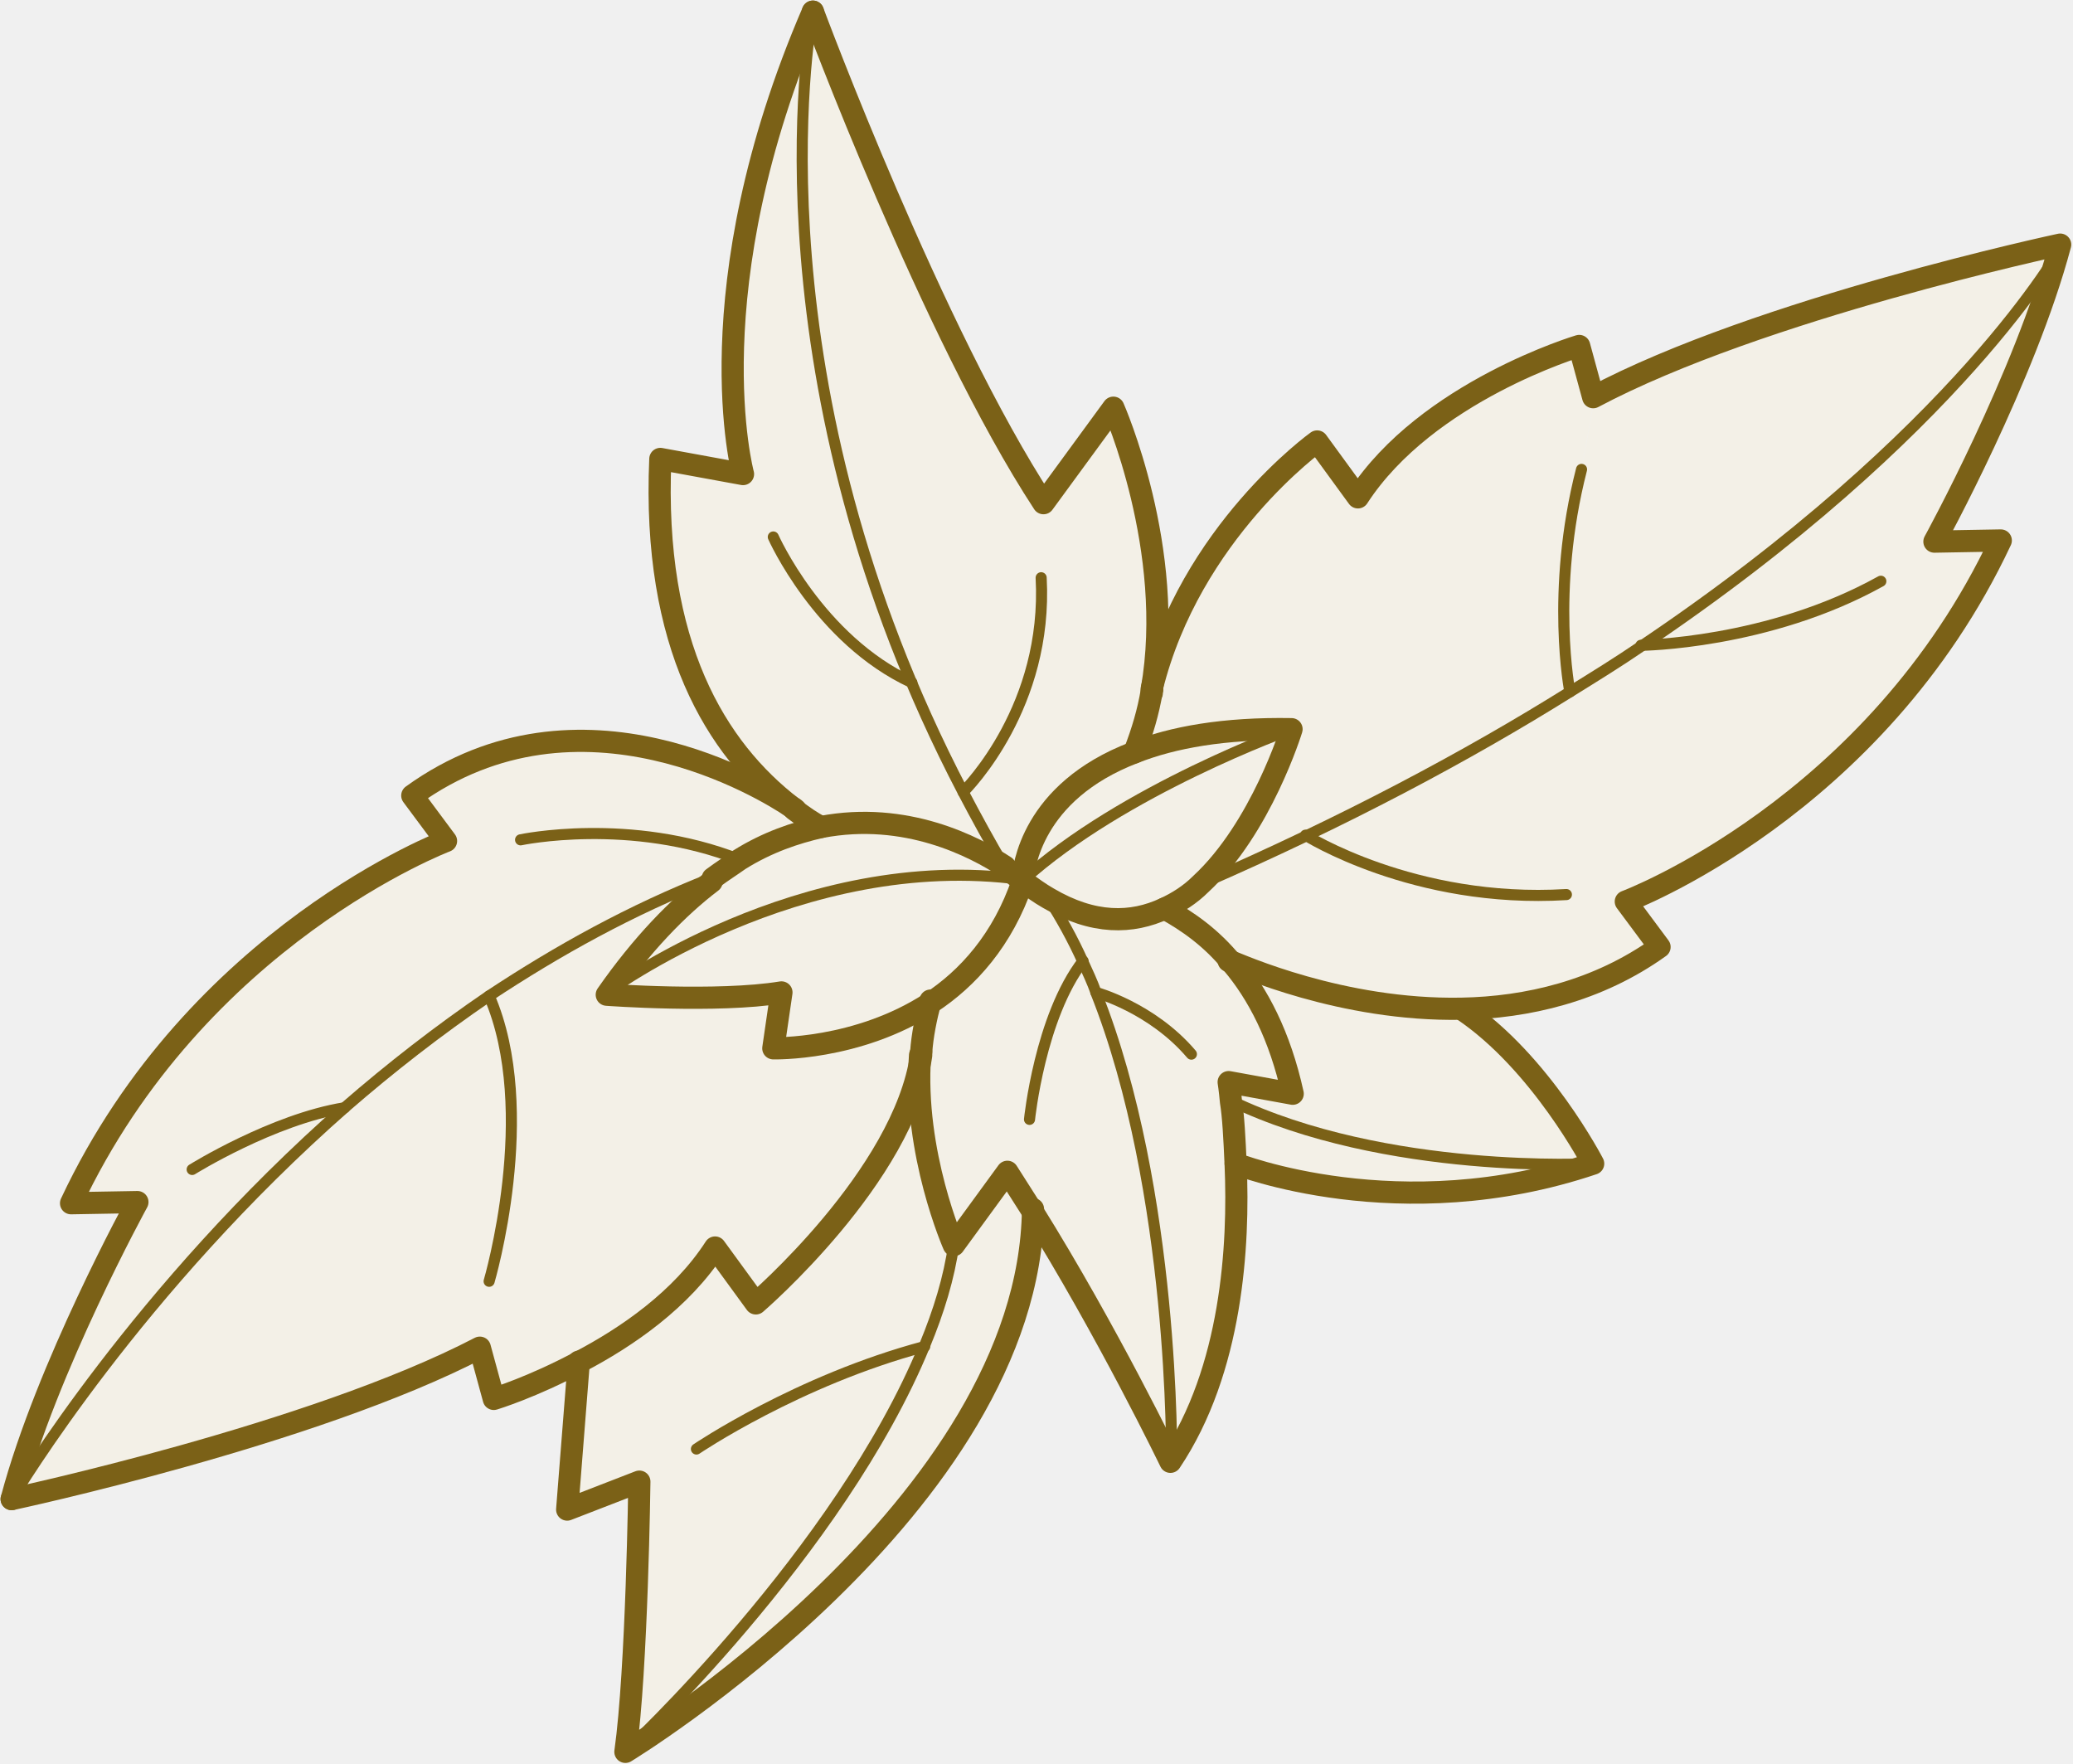
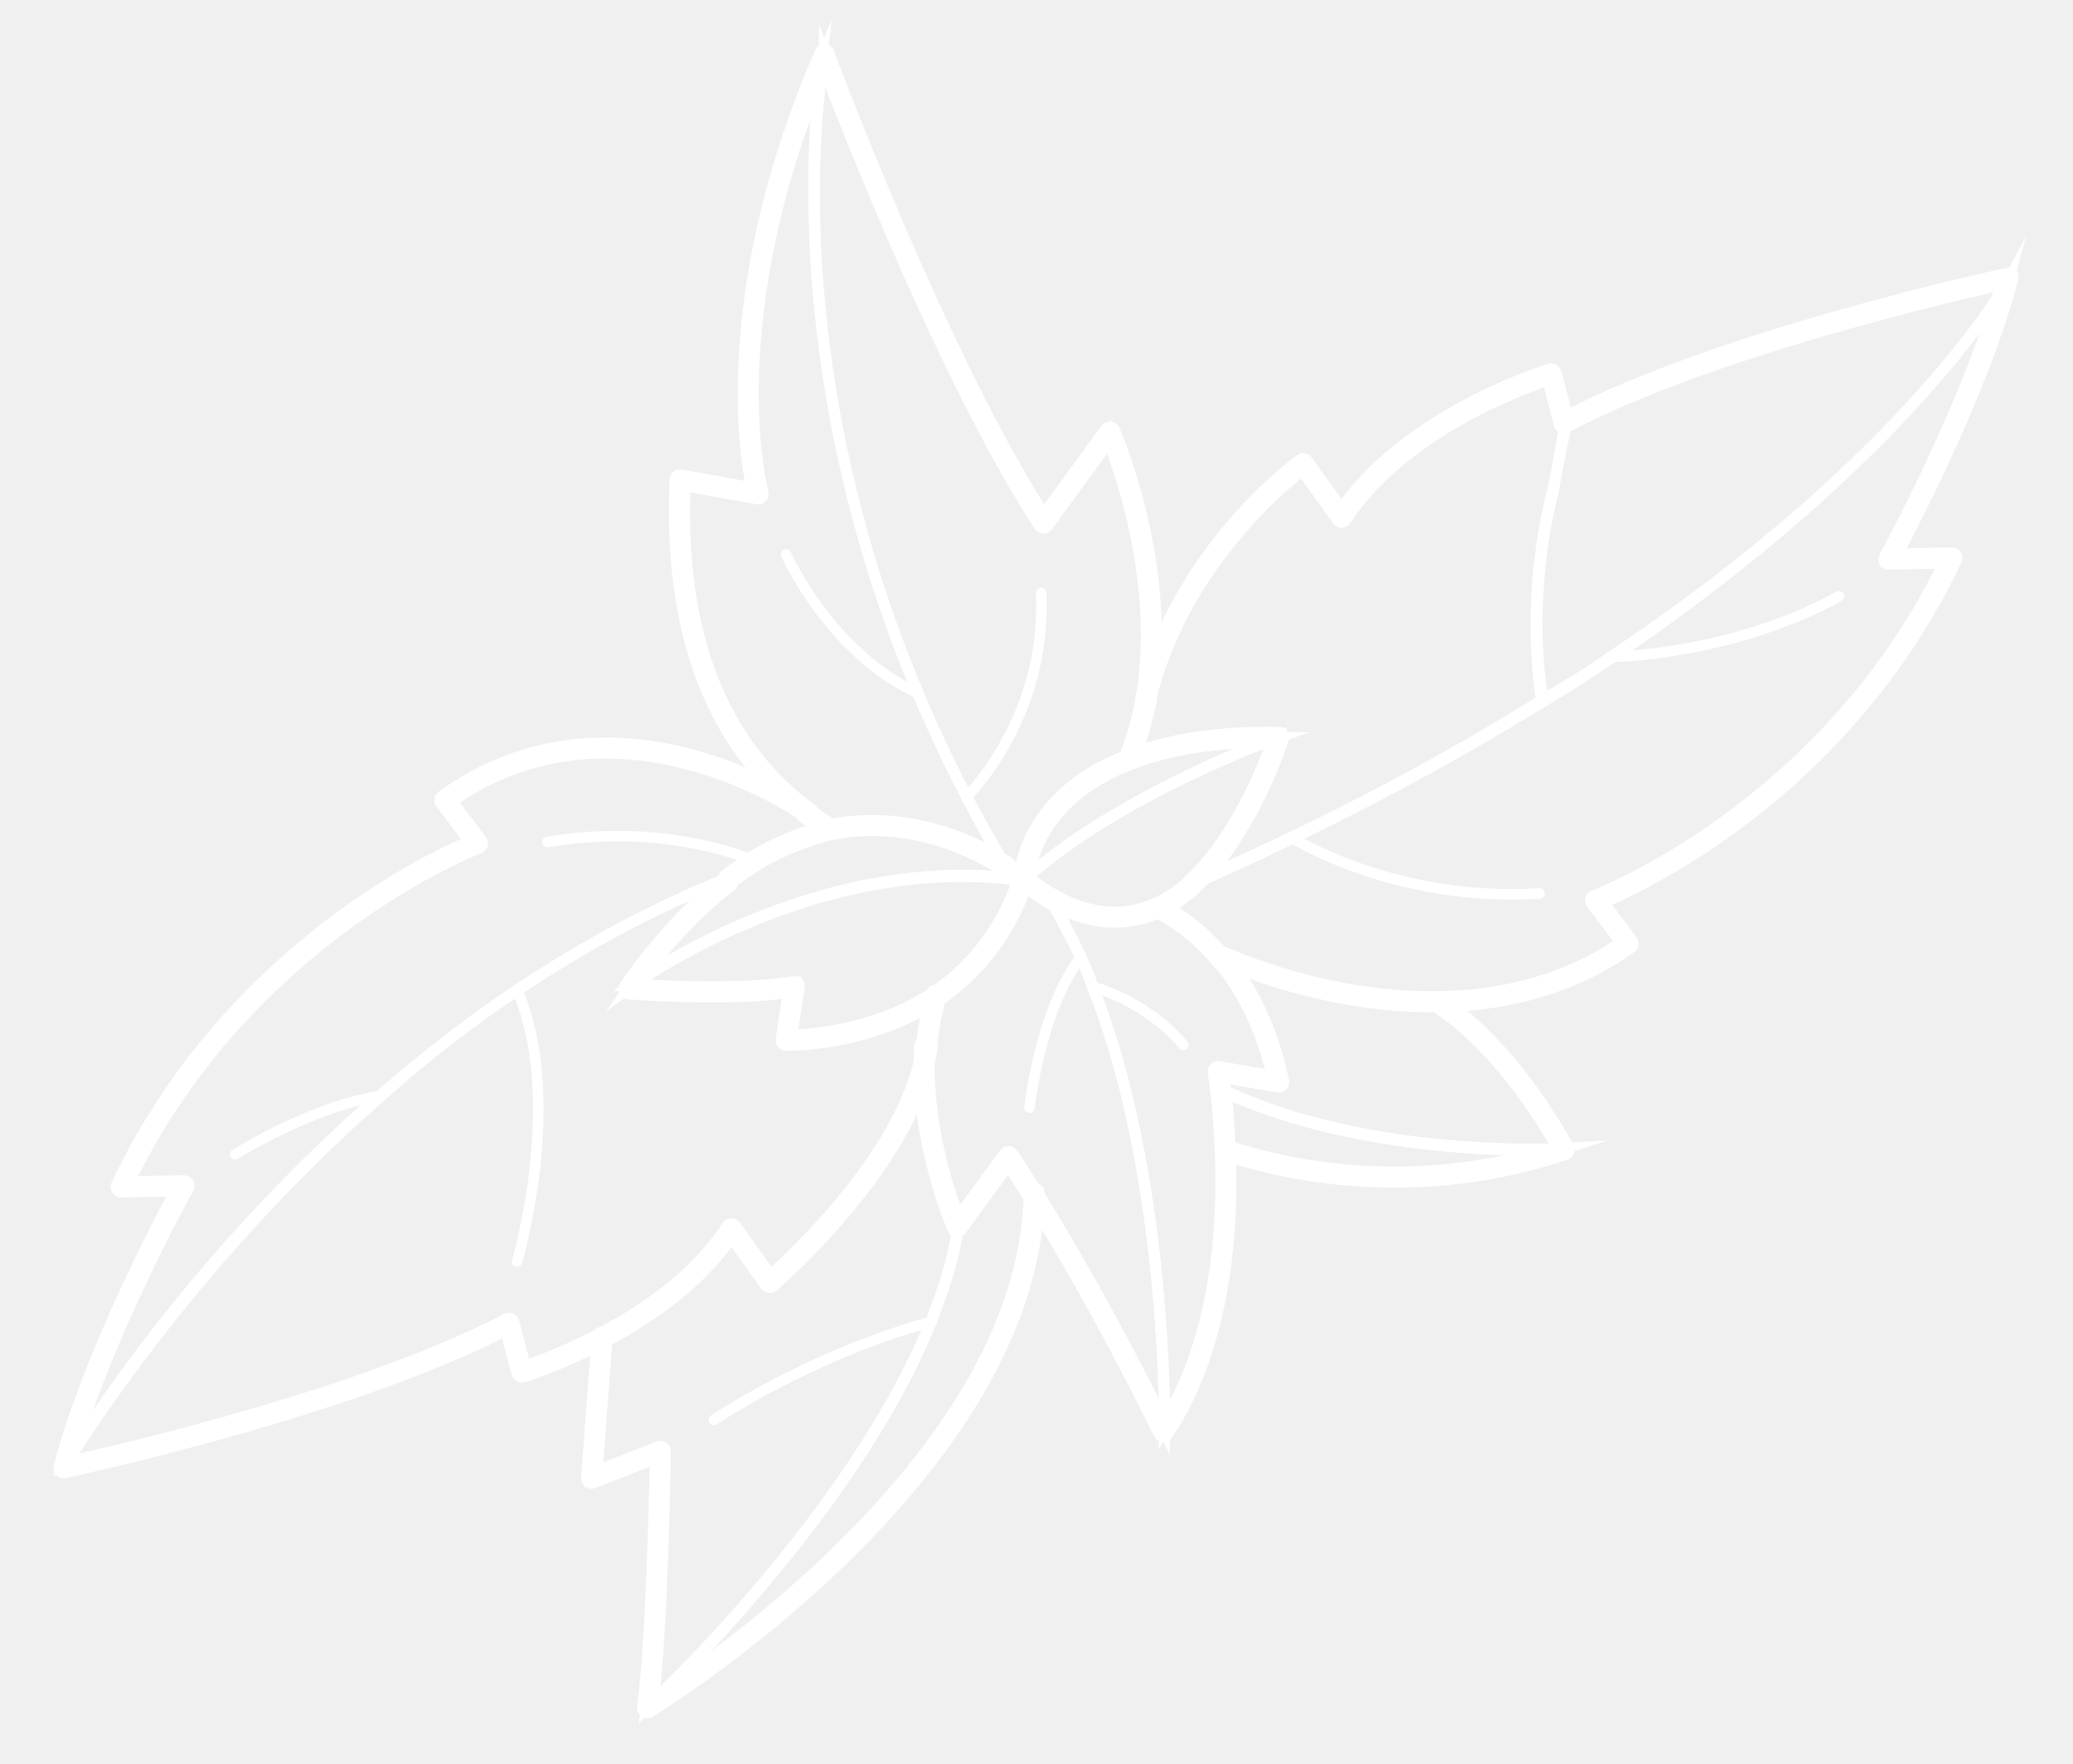
- <svg xmlns="http://www.w3.org/2000/svg" version="1.1" x="0px" y="0px" viewBox="0 0 178 151.4" style="enable-background:new 0 0 178 151.4;" xml:space="preserve">
+ <svg xmlns="http://www.w3.org/2000/svg" version="1.1" id="圖層_1" x="0px" y="0px" viewBox="0 0 178 151.4" style="enable-background:new 0 0 178 151.4;" xml:space="preserve">
  <style type="text/css">
- 	.st0{fill:#F3F0E7;}
- 	.st1{clip-path:url(#SVGID_00000146459945557368981900000010169403072695239066_);}
- 	.st2{fill:none;stroke:#7B6117;stroke-width:3.775;stroke-linecap:round;stroke-linejoin:round;stroke-miterlimit:10;}
- 	.st3{fill:#599942;}
- 	.st4{fill:#FF494B;}
- 	.st5{fill:none;stroke:#7B6117;stroke-width:0.952;stroke-linecap:round;stroke-linejoin:round;stroke-miterlimit:10;}
- 	.st6{fill:none;stroke:#7B6117;stroke-width:1.903;stroke-linecap:round;stroke-linejoin:round;stroke-miterlimit:10;}
- 	.st7{fill:#FF7D1D;}
- 	.st8{fill:#FFBF29;}
- 	.st9{fill:none;stroke:#7B6117;stroke-width:0.952;stroke-miterlimit:10;}
- 	.st10{fill:none;stroke:#7B6117;stroke-width:1.903;stroke-miterlimit:10;}
+ 	.st0{fill:none;stroke:#FFFFFF;stroke-width:0.949;stroke-miterlimit:10;}
+ 	.st1{fill:none;stroke:#FFFFFF;stroke-width:1.806;stroke-linecap:round;stroke-linejoin:round;stroke-miterlimit:10;}
+ 	.st2{fill:none;stroke:#FFFFFF;stroke-width:0.903;stroke-linecap:round;stroke-linejoin:round;stroke-miterlimit:10;}
</style>
  <g id="BACKGROUND">
</g>
  <g id="OBJECTS">
    <g>
      <g>
-         <path class="st0" d="M140.9,55.4C168.4,37,177,21.2,177,21.2c-3,11.3-10.8,25.5-10.8,25.5l5.7-0.1c-10.8,23-32.2,31-32.2,31     l2.9,3.9c-5.3,3.8-11.4,5.2-17,5.3c-10.3,0.2-19.1-3.8-19.9-4.1c0,0-0.1,0-0.1,0C104,80.5,102,79,100,78c1.1-0.5,2.2-1.3,3.1-2.1     l0,0c12.4-5.4,22.9-11,31.7-16.5C136.9,58,139,56.7,140.9,55.4z" />
-         <path class="st0" d="M136.9,34.3c14.3-7.6,40.1-13.1,40.1-13.1s-8.7,15.9-36.1,34.3c-1.9,1.3-4,2.6-6.1,3.9c0,0-1.7-8.6,1-19.1     L136.9,34.3z" />
-         <path class="st0" d="M135.7,29.8l1.2,4.4l-1.1,6c-2.7,10.6-1,19.1-1,19.1c-8.8,5.5-19.3,11.1-31.7,16.5     c5.2-4.7,7.8-13.3,7.8-13.3c-5.8-0.1-10.2,0.8-13.5,2c0.7-1.7,1.2-3.5,1.5-5.3c0-0.1,0.1-0.1,0-0.2c3.3-13.4,14.2-21.2,14.2-21.2     l3.5,4.8C122.6,33.7,135.7,29.8,135.7,29.8z" />
-         <path class="st0" d="M125.6,86.8c6.6,4.5,11.2,13.2,11.2,13.2s-17.8,1-31.1-5.4c-0.1-1.1-0.2-1.7-0.2-1.7l5.5,1     c-1.1-4.9-3-8.5-5.2-11.2C106.5,83,115.4,87,125.6,86.8z" />
-         <path class="st0" d="M82.7,68C64.4,33,69.4,2.9,69.8,1c0-0.1,0-0.1,0-0.1s10.3,27.7,19.8,42.2l6-8.2c0,0,5.4,12.2,3.3,24.2     c0,0.1,0,0.1,0,0.2c-0.3,1.8-0.8,3.5-1.5,5.3l0,0c-8.8,3.4-9.5,10.1-9.6,10.9c0,0,0,0-0.1,0c-0.2-0.2-0.7-0.5-1.4-1.1l0,0     C85,72.3,83.8,70.1,82.7,68z" />
-         <path class="st0" d="M105.7,94.5c13.3,6.4,31.1,5.4,31.1,5.4c-16.6,5.5-30.7,0-30.7,0l0,0C106,97.6,105.8,95.8,105.7,94.5z" />
-         <path class="st0" d="M110.9,62.6c0,0-14.5,5.2-23.1,13c0.1-0.9,0.7-7.5,9.6-10.9l0,0C100.7,63.3,105.1,62.5,110.9,62.6z" />
-         <path class="st0" d="M87.8,75.5c8.6-7.7,23.1-13,23.1-13s-2.6,8.5-7.8,13.3l0,0c-0.9,0.9-2,1.6-3.1,2.1c-2.8,1.3-6.1,1.4-10-0.9     C89.3,76.7,88.6,76.2,87.8,75.5C87.8,75.6,87.8,75.6,87.8,75.5z" />
-         <path class="st0" d="M105.7,94.5c0.2,1.2,0.3,3.1,0.4,5.4c0.3,6.9-0.3,17.6-5.6,25.5c0,0,0.3-23.1-6.5-40.2     c-0.3-0.9-0.7-1.7-1.1-2.6c-0.9-2-1.9-3.8-3-5.5c3.9,2.3,7.2,2.2,10,0.9c2,1.1,4,2.5,5.8,4.7c0,0,0,0,0.1,0     c2.2,2.6,4.1,6.2,5.2,11.2l-5.5-1C105.5,92.9,105.6,93.5,105.7,94.5z" />
-         <path class="st0" d="M93,82.6c0.4,0.8,0.8,1.7,1.1,2.6c6.8,17.1,6.5,40.2,6.5,40.2s-5.4-11.2-11.9-21.6c-0.7-1.1-1.4-2.2-2.1-3.3     l-4.6,6.3c0,0-3.5-7.9-2.9-16.3c0-0.1,0-0.2,0-0.3c0.1-1.4,0.4-2.9,0.8-4.4c3.2-2.1,6.2-5.4,7.9-10.4c0.8,0.6,1.5,1.1,2.2,1.5     C91.1,78.8,92.1,80.6,93,82.6z" />
-         <path class="st0" d="M87.7,75.5C87.8,75.6,87.8,75.6,87.7,75.5c-1.6,5.1-4.6,8.3-7.8,10.4c-6.3,4.1-13.5,3.9-13.5,3.9l0.7-4.8     c-5.5,0.9-15,0.2-15,0.2S68.8,72.9,87.7,75.5z" />
-         <path class="st0" d="M82.7,68c1.1,2.1,2.3,4.3,3.6,6.5c-2.7-1.8-8.6-4.9-15.8-3.4c-0.8-0.4-1.5-0.9-2.3-1.5c0,0-0.1-0.1-0.3-0.2     c-6.5-5-12-13.9-11.3-29.9l7.1,1.3c0,0-4.3-15.8,6-39.7C69.4,2.9,64.4,33,82.7,68z" />
-         <path class="st0" d="M86.3,74.5c0.7,0.5,1.2,0.9,1.4,1.1c-18.9-2.6-35.6,9.7-35.6,9.7c3-4.3,6.1-7.5,9-9.7l0,0     c0.8-0.6,1.6-1.1,2.3-1.6c2.4-1.5,4.8-2.3,7-2.8C77.8,69.6,83.7,72.7,86.3,74.5L86.3,74.5z" />
-         <path class="st0" d="M79.4,115.6c1.2-2.9,2.1-5.8,2.5-8.7l4.6-6.3c0.7,1.1,1.4,2.2,2.1,3.3c-0.2,25.5-35,46.6-35,46.6     S72.2,133.3,79.4,115.6z" />
-         <path class="st0" d="M42,85.5c5.9-3.9,12.2-7.4,19.1-10.1c-2.9,2.2-6,5.4-9,9.7c0,0,9.6,0.8,15-0.2l-0.7,4.8     c0,0,7.2,0.3,13.5-3.9c-0.4,1.4-0.7,2.9-0.8,4.4c0,0.1,0,0.2,0,0.3c-1.5,10.4-14.2,21.3-14.2,21.3l-3.5-4.8     c-2.9,4.5-7.6,7.7-11.6,9.8c-4.1,2.2-7.4,3.2-7.4,3.2l-1.2-4.4C26.8,123.2,1,128.7,1,128.7s0,0,0,0c0.4-0.7,10.8-18,28.7-33.6     C33.5,91.7,37.6,88.5,42,85.5z" />
-         <path class="st0" d="M29.7,95c-18,15.6-28.3,32.9-28.7,33.6c3-11.3,10.8-25.5,10.8-25.5l-5.7,0.1c10.8-23,32.2-31.1,32.2-31.1     l-2.9-3.9c14.4-10.4,30.4-0.5,32.6,1c0.2,0.1,0.3,0.2,0.3,0.2c0.8,0.6,1.5,1.1,2.3,1.5c-2.2,0.5-4.6,1.3-7,2.8     c-0.8,0.5-1.5,1-2.3,1.6l0,0c-6.9,2.7-13.3,6.2-19.1,10.1C37.6,88.5,33.5,91.7,29.7,95z" />
-         <path class="st0" d="M79.4,115.6c-7.2,17.7-25.7,34.9-25.7,34.9c1.1-7.1,1.2-23.2,1.2-23.2l-6.2,2.4l1-12.7l0,0     c4-2.1,8.7-5.3,11.6-9.8l3.5,4.8c0,0,12.7-10.9,14.2-21.3c-0.7,8.4,2.9,16.3,2.9,16.3C81.5,109.7,80.6,112.6,79.4,115.6z" />
+         <path class="st0" d="M138.3,56.4C164.4,39,172.5,24,172.5,24c-2.8,10.7-10.3,24.2-10.3,24.2l5.4-0.1     c-10.3,21.8-30.6,29.4-30.6,29.4l2.8,3.7c-5,3.6-10.8,4.9-16.1,5c-9.8,0.2-18.1-3.6-18.9-3.9h-0.1c-1.5-2.1-3.4-3.5-5.3-4.5     c1-0.5,2.1-1.2,2.9-2l0,0c11.8-5.1,21.7-10.4,30.1-15.7C134.5,58.9,136.5,57.7,138.3,56.4z" />
+         <path class="st0" d="M134.5,36.4C148,29.2,172.5,24,172.5,24s-8.3,15.1-34.3,32.6c-1.8,1.2-3.8,2.5-5.8,3.7c0,0-1.6-8.2,0.9-18.1     L134.5,36.4z" />
+         <path class="st0" d="M133.3,32.1l1.1,4.2l-1,5.7c-2.6,10.1-0.9,18.1-0.9,18.1c-8.4,5.2-18.3,10.5-30.1,15.7     c4.9-4.5,7.4-12.6,7.4-12.6c-5.5-0.1-9.7,0.8-12.8,1.9c0.7-1.6,1.1-3.3,1.4-5c0-0.1,0.1-0.1,0-0.2c3.1-12.7,13.5-20.1,13.5-20.1     l3.3,4.6C120.9,35.8,133.3,32.1,133.3,32.1z" />
+         <path class="st0" d="M123.7,86.2c6.3,4.3,10.6,12.5,10.6,12.5s-16.9,0.9-29.5-5.1c-0.1-1-0.2-1.6-0.2-1.6l5.2,0.9     c-1-4.7-2.8-8.1-4.9-10.6C105.6,82.6,114.1,86.4,123.7,86.2z" />
+         <path class="st0" d="M83,68.4C65.7,35.2,70.4,6.6,70.8,4.8c0-0.1,0-0.1,0-0.1S80.6,31,89.6,44.8l5.7-7.8c0,0,5.1,11.6,3.1,23     c0,0.1,0,0.1,0,0.2c-0.3,1.7-0.8,3.3-1.4,5l0,0c-8.4,3.2-9,9.6-9.1,10.3c0,0,0,0-0.1,0c-0.2-0.2-0.7-0.5-1.3-1l0,0     C85.2,72.5,84.1,70.4,83,68.4z" />
+         <path class="st0" d="M104.9,93.5c12.6,6.1,29.5,5.1,29.5,5.1c-15.8,5.2-29.1,0-29.1,0l0,0C105.1,96.5,104.9,94.8,104.9,93.5z" />
+         <path class="st0" d="M109.8,63.3c0,0-13.8,4.9-21.9,12.3c0.1-0.9,0.7-7.1,9.1-10.3l0,0C100.1,63.9,104.3,63.2,109.8,63.3z" />
+         <path class="st0" d="M87.9,75.5c8.2-7.3,21.9-12.3,21.9-12.3s-2.5,8.1-7.4,12.6l0,0c-0.9,0.9-1.9,1.5-2.9,2     c-2.7,1.2-5.8,1.3-9.5-0.9C89.3,76.6,88.6,76.2,87.9,75.5C87.9,75.6,87.9,75.6,87.9,75.5z" />
+         <path class="st0" d="M104.9,93.5c0.2,1.1,0.3,2.9,0.4,5.1c0.3,6.5-0.3,16.7-5.3,24.2c0,0,0.3-21.9-6.2-38.2     c-0.3-0.9-0.7-1.6-1-2.5c-0.9-1.9-1.8-3.6-2.8-5.2c3.7,2.2,6.8,2.1,9.5,0.9c1.9,1,3.8,2.4,5.5,4.5c0,0,0,0,0.1,0     c2.1,2.5,3.9,5.9,4.9,10.6l-5.2-0.9C104.7,92,104.8,92.6,104.9,93.5z" />
+         <path class="st0" d="M92.8,82.2c0.4,0.8,0.8,1.6,1,2.5c6.5,16.2,6.2,38.2,6.2,38.2s-5.1-10.6-11.3-20.5c-0.7-1-1.3-2.1-2-3.1     l-4.4,6c0,0-3.3-7.5-2.8-15.5c0-0.1,0-0.2,0-0.3c0.1-1.3,0.4-2.8,0.8-4.2c3-2,5.9-5.1,7.5-9.9c0.8,0.6,1.4,1,2.1,1.4     C91,78.6,91.9,80.4,92.8,82.2z" />
+         <path class="st0" d="M87.8,75.5C87.9,75.6,87.9,75.6,87.8,75.5c-1.5,4.8-4.4,7.9-7.4,9.9c-6,3.9-12.8,3.7-12.8,3.7l0.7-4.6     C63,85.4,54,84.7,54,84.7S69.8,73,87.8,75.5z" />
+         <path class="st0" d="M83,68.4c1,2,2.2,4.1,3.4,6.2c-2.6-1.7-8.2-4.7-15-3.2c-0.8-0.4-1.4-0.9-2.2-1.4c0,0-0.1-0.1-0.3-0.2     C62.8,65,57.6,56.5,58.2,41.3l6.7,1.2c0,0-4.1-15,5.7-37.7C70.4,6.6,65.7,35.2,83,68.4z" />
+         <path class="st0" d="M86.4,74.6c0.7,0.5,1.1,0.9,1.3,1C69.8,73.1,54,84.8,54,84.8c2.8-4.1,5.8-7.1,8.5-9.2l0,0     c0.8-0.6,1.5-1,2.2-1.5c2.3-1.4,4.6-2.2,6.6-2.7C78.4,69.9,84,72.9,86.4,74.6L86.4,74.6z" />
+         <path class="st0" d="M79.9,113.6c1.1-2.8,2-5.5,2.4-8.3l4.4-6c0.7,1,1.3,2.1,2,3.1c-0.2,24.2-33.2,44.2-33.2,44.2     S73.1,130.4,79.9,113.6z" />
+         <path class="st0" d="M44.4,85c5.6-3.7,11.6-7,18.1-9.6c-2.8,2.1-5.7,5.1-8.5,9.2c0,0,9.1,0.8,14.2-0.2L67.5,89     c0,0,6.8,0.3,12.8-3.7c-0.4,1.3-0.7,2.8-0.8,4.2c0,0.1,0,0.2,0,0.3C78.2,99.6,66.1,110,66.1,110l-3.3-4.6     c-2.8,4.3-7.2,7.3-11,9.3c-3.9,2.1-7,3-7,3l-1.1-4.2C30,120.8,5.5,126,5.5,126l0,0c0.4-0.7,10.3-17.1,27.2-31.9     C36.3,90.9,40.2,87.8,44.4,85z" />
+         <path class="st0" d="M32.7,94c-17.1,14.8-26.9,31.2-27.2,31.9c2.8-10.7,10.3-24.2,10.3-24.2l-5.4,0.1     C20.6,80,40.9,72.3,40.9,72.3l-2.8-3.7c13.7-9.9,28.9-0.5,30.9,0.9c0.2,0.1,0.3,0.2,0.3,0.2c0.8,0.6,1.4,1,2.2,1.4     c-2.1,0.5-4.4,1.2-6.6,2.7c-0.8,0.5-1.4,0.9-2.2,1.5l0,0c-6.5,2.6-12.6,5.9-18.1,9.6C40.2,87.8,36.3,90.9,32.7,94z" />
+         <path class="st0" d="M79.9,113.6c-6.8,16.8-24.4,33.1-24.4,33.1c1-6.7,1.1-22,1.1-22l-5.9,2.3l0.9-12.1l0,0c3.8-2,8.3-5,11-9.3     l3.3,4.6c0,0,12.1-10.3,13.5-20.2c-0.7,8,2.8,15.5,2.8,15.5C81.9,108,81,110.7,79.9,113.6z" />
      </g>
      <g>
-         <path class="st6" d="M69.8,1c0,0,10.3,27.7,19.8,42.2l6-8.2c0,0,5.4,12.2,3.3,24.2" />
-         <path class="st6" d="M68,69.3c-6.5-5-12-13.9-11.3-29.9l7.1,1.3c0,0-4.3-15.8,6-39.7" />
-         <path class="st6" d="M70.5,71c-0.8-0.4-1.5-0.9-2.3-1.5" />
-         <path class="st6" d="M98.9,59.3c-0.3,1.8-0.8,3.5-1.5,5.3" />
-         <path class="st6" d="M100,78c2,1.1,4,2.5,5.8,4.7" />
-         <path class="st6" d="M79.1,90.3c0.1-1.4,0.4-2.9,0.8-4.4" />
-         <path class="st6" d="M105.8,82.7c2.2,2.6,4.1,6.2,5.2,11.2l-5.5-1c0,0,0.1,0.6,0.2,1.7c0.2,1.2,0.3,3.1,0.4,5.4     c0.3,6.9-0.3,17.6-5.6,25.5c0,0-5.4-11.2-11.9-21.6c-0.7-1.1-1.4-2.2-2.1-3.3l-4.6,6.3c0,0-3.5-7.9-2.9-16.3" />
-         <path class="st6" d="M98.9,59.5c0-0.1,0-0.1,0-0.2c0-0.1,0.1-0.1,0-0.2c3.3-13.4,14.2-21.2,14.2-21.2l3.5,4.8     c5.9-9.1,19-13,19-13l1.2,4.4c14.3-7.6,40.1-13.1,40.1-13.1c-3,11.3-10.8,25.5-10.8,25.5l5.7-0.1c-10.8,23-32.2,31-32.2,31     l2.9,3.9c-5.3,3.8-11.4,5.2-17,5.3c-10.3,0.2-19.1-3.8-19.9-4.1c0,0-0.1,0-0.1,0" />
-         <path class="st6" d="M1,128.7c3-11.3,10.8-25.5,10.8-25.5l-5.7,0.1c10.8-23,32.2-31.1,32.2-31.1l-2.9-3.9     c14.4-10.4,30.4-0.5,32.6,1c0.2,0.1,0.3,0.2,0.3,0.2" />
-         <path class="st6" d="M79.1,90.3c0,0.1,0,0.2,0,0.3c-1.5,10.4-14.2,21.3-14.2,21.3l-3.5-4.8c-2.9,4.5-7.6,7.7-11.6,9.8     c-4.1,2.2-7.4,3.2-7.4,3.2l-1.2-4.4C26.8,123.2,1,128.7,1,128.7" />
-         <path class="st6" d="M86.3,74.5c0.7,0.5,1.2,0.9,1.4,1.1c0.1,0.1,0.1,0.1,0.1,0.1c-1.7,5-4.7,8.3-7.9,10.4     c-6.3,4.1-13.5,3.9-13.5,3.9l0.7-4.8c-5.5,0.9-15,0.2-15,0.2c3-4.3,6.1-7.5,9-9.7" />
-         <path class="st6" d="M61.2,75.4c0.8-0.6,1.6-1.1,2.3-1.6c2.4-1.5,4.8-2.3,7-2.8c7.3-1.4,13.2,1.7,15.8,3.4" />
-         <path class="st6" d="M103.1,75.9c-0.9,0.9-2,1.6-3.1,2.1c-2.8,1.3-6.1,1.4-10-0.9c-0.7-0.4-1.4-0.9-2.2-1.5c0,0,0,0,0-0.1     c0.1-0.9,0.7-7.5,9.6-10.9l0,0c3.3-1.3,7.7-2.1,13.5-2C110.9,62.6,108.3,71.1,103.1,75.9" />
-         <path class="st5" d="M1,128.7C1,128.7,1,128.7,1,128.7c0.5-0.8,10.8-18,28.7-33.7c3.8-3.3,7.9-6.5,12.3-9.5     c5.9-3.9,12.2-7.4,19.1-10.1l0,0" />
-         <path class="st5" d="M177,21.2c0,0-8.7,15.9-36.1,34.3c-1.9,1.3-4,2.6-6.1,3.9c-8.8,5.5-19.3,11.1-31.7,16.5l0,0" />
-         <path class="st5" d="M69.8,1C69.8,1,69.8,1,69.8,1c-0.4,1.9-5.4,32,12.9,67c1.1,2.1,2.3,4.3,3.6,6.5l0,0" />
-         <path class="st5" d="M100.6,125.4c0,0,0.3-23.1-6.5-40.2c-0.3-0.9-0.7-1.7-1.1-2.6c-0.9-2-1.9-3.8-3-5.5" />
-         <path class="st5" d="M52.1,85.2c0,0,16.6-12.3,35.6-9.7c0,0,0,0,0.1,0" />
-         <path class="st5" d="M110.9,62.6c0,0-14.5,5.2-23.1,13" />
-         <path class="st6" d="M49.7,116.9l-1,12.7l6.2-2.4c0,0-0.2,16.1-1.2,23.2c0,0,34.7-21.1,35-46.6" />
-         <path class="st6" d="M106.1,99.9c0,0,14.1,5.6,30.7,0c0,0-4.5-8.7-11.2-13.2" />
-         <path class="st5" d="M53.7,150.4c0,0,18.4-17.1,25.7-34.9c1.2-2.9,2.1-5.8,2.5-8.7" />
-         <path class="st5" d="M136.8,99.9c0,0-17.8,1-31.1-5.4l0,0" />
-         <path class="st5" d="M44.7,72.1c0,0,9.4-2,18.8,1.7" />
-         <path class="st5" d="M16.5,100.4c0,0,6.9-4.3,13.1-5.3" />
-         <path class="st5" d="M42,110c0,0,4.3-14.6,0-24.5" />
-         <path class="st5" d="M59.8,124.4c0,0,8.7-5.9,19.6-8.8l0,0" />
-         <path class="st5" d="M112.1,71.7c0,0,9.3,5.9,22.4,5.1" />
-         <path class="st5" d="M140.9,55.4c0,0,10.9-0.1,20.6-5.5" />
-         <path class="st5" d="M134.8,59.4c0,0-1.7-8.6,1-19.1" />
-         <path class="st5" d="M66.4,46.1c0,0,3.9,8.8,11.9,12.5" />
-         <path class="st5" d="M82.7,68C82.7,68,82.7,68,82.7,68c0.4-0.4,7.3-7.4,6.7-18.4" />
-         <path class="st5" d="M88.4,96.1c0,0,0.9-8.8,4.6-13.6l0,0" />
-         <path class="st5" d="M94.1,85.2c0,0,4.8,1.3,8.2,5.3" />
+         <path class="st1" d="M70.8,4.8c0,0,9.8,26.3,18.8,40.1l5.7-7.8c0,0,5.1,11.6,3.1,23" />
+         <path class="st1" d="M69.1,69.6c-6.2-4.7-11.4-13.2-10.7-28.4l6.7,1.2c0,0-4.1-15,5.7-37.7" />
+         <path class="st1" d="M71.4,71.2c-0.8-0.4-1.4-0.9-2.2-1.4" />
+         <path class="st1" d="M98.4,60.1c-0.3,1.7-0.8,3.3-1.4,5" />
+         <path class="st1" d="M99.4,77.9c1.9,1,3.8,2.4,5.5,4.5" />
+         <path class="st1" d="M79.6,89.6c0.1-1.3,0.4-2.8,0.8-4.2" />
+         <path class="st1" d="M104.9,82.3c2.1,2.5,3.9,5.9,4.9,10.6l-5.2-0.9c0,0,0.1,0.6,0.2,1.6c0.2,1.1,0.3,2.9,0.4,5.1     c0.3,6.5-0.3,16.7-5.3,24.2c0,0-5.1-10.6-11.3-20.5c-0.7-1-1.3-2.1-2-3.1l-4.4,6c0,0-3.3-7.5-2.8-15.5" />
+         <path class="st1" d="M98.4,60.3c0-0.1,0-0.1,0-0.2s0.1-0.1,0-0.2c3.1-12.7,13.5-20.1,13.5-20.1l3.3,4.6c5.6-8.6,18-12.3,18-12.3     l1.1,4.2c13.6-7.2,38.1-12.4,38.1-12.4C169.6,34.5,162.2,48,162.2,48l5.4-0.1C157.3,69.7,137,77.3,137,77.3l2.8,3.7     c-5,3.6-10.8,4.9-16.1,5c-9.8,0.2-18.1-3.6-18.9-3.9h-0.1" />
+         <path class="st1" d="M5.5,126c2.8-10.7,10.3-24.2,10.3-24.2l-5.4,0.1c10.3-21.8,30.6-29.5,30.6-29.5l-2.8-3.7     c13.7-9.9,28.9-0.5,30.9,0.9c0.2,0.1,0.3,0.2,0.3,0.2" />
+         <path class="st1" d="M79.6,89.6c0,0.1,0,0.2,0,0.3c-1.4,9.9-13.5,20.2-13.5,20.2l-3.3-4.6c-2.8,4.3-7.2,7.3-11,9.3     c-3.9,2.1-7,3-7,3l-1.1-4.2C30,120.8,5.5,126,5.5,126" />
+         <path class="st1" d="M86.4,74.6c0.7,0.5,1.1,0.9,1.3,1c0.1,0.1,0.1,0.1,0.1,0.1c-1.6,4.7-4.5,7.9-7.5,9.9     c-6,3.9-12.8,3.7-12.8,3.7l0.7-4.6C63,85.6,54,84.9,54,84.9c2.8-4.1,5.8-7.1,8.5-9.2" />
+         <path class="st1" d="M62.6,75.4c0.8-0.6,1.5-1,2.2-1.5c2.3-1.4,4.6-2.2,6.6-2.7c6.9-1.3,12.5,1.6,15,3.2" />
+         <path class="st1" d="M102.4,75.9c-0.9,0.9-1.9,1.5-2.9,2c-2.7,1.2-5.8,1.3-9.5-0.9c-0.7-0.4-1.3-0.9-2.1-1.4c0,0,0,0,0-0.1     c0.1-0.9,0.7-7.1,9.1-10.3l0,0c3.1-1.2,7.3-2,12.8-1.9C109.8,63.3,107.3,71.3,102.4,75.9" />
+         <path class="st2" d="M5.5,126L5.5,126c0.5-0.8,10.3-17.1,27.2-32c3.6-3.1,7.5-6.2,11.7-9c5.6-3.7,11.6-7,18.1-9.6l0,0" />
+         <path class="st2" d="M172.5,24c0,0-8.3,15.1-34.3,32.6c-1.8,1.2-3.8,2.5-5.8,3.7c-8.4,5.2-18.3,10.5-30.1,15.7l0,0" />
+         <path class="st2" d="M70.8,4.8L70.8,4.8C70.4,6.6,65.7,35.2,83,68.4c1,2,2.2,4.1,3.4,6.2l0,0" />
+         <path class="st2" d="M100,122.9c0,0,0.3-21.9-6.2-38.2c-0.3-0.9-0.7-1.6-1-2.5c-0.9-1.9-1.8-3.6-2.8-5.2" />
+         <path class="st2" d="M54,84.7c0,0,15.8-11.7,33.8-9.2c0,0,0,0,0.1,0" />
+         <path class="st2" d="M109.8,63.3c0,0-13.8,4.9-21.9,12.3" />
+         <path class="st1" d="M51.7,114.8l-0.9,12.1l5.9-2.3c0,0-0.2,15.3-1.1,22c0,0,32.9-20,33.2-44.2" />
+         <path class="st1" d="M105.2,98.7c0,0,13.4,5.3,29.1,0c0,0-4.3-8.3-10.6-12.5" />
+         <path class="st2" d="M55.5,146.6c0,0,17.5-16.2,24.4-33.1c1.1-2.8,2-5.5,2.4-8.3" />
+         <path class="st2" d="M134.4,98.7c0,0-16.9,0.9-29.5-5.1l0,0" />
+         <path class="st2" d="M47,72.3c0,0,8.9-1.9,17.8,1.6" />
+         <path class="st2" d="M20.2,99.1c0,0,6.5-4.1,12.4-5" />
+         <path class="st2" d="M44.4,108.3c0,0,4.1-13.9,0-23.3" />
+         <path class="st2" d="M61.3,121.9c0,0,8.3-5.6,18.6-8.4l0,0" />
+         <path class="st2" d="M110.9,71.9c0,0,8.8,5.6,21.3,4.8" />
+         <path class="st2" d="M138.3,56.4c0,0,10.3-0.1,19.6-5.2" />
+         <path class="st2" d="M132.5,60.2c0,0-1.6-8.2,0.9-18.1" />
+         <path class="st2" d="M67.5,47.6c0,0,3.7,8.4,11.3,11.9" />
+         <path class="st2" d="M83,68.4L83,68.4c0.4-0.4,6.9-7,6.4-17.5" />
+         <path class="st2" d="M88.4,95.1c0,0,0.9-8.4,4.4-12.9l0,0" />
+         <path class="st2" d="M93.8,84.7c0,0,4.6,1.2,7.8,5" />
      </g>
    </g>
  </g>
  <g id="TEXTS">
</g>
</svg>
